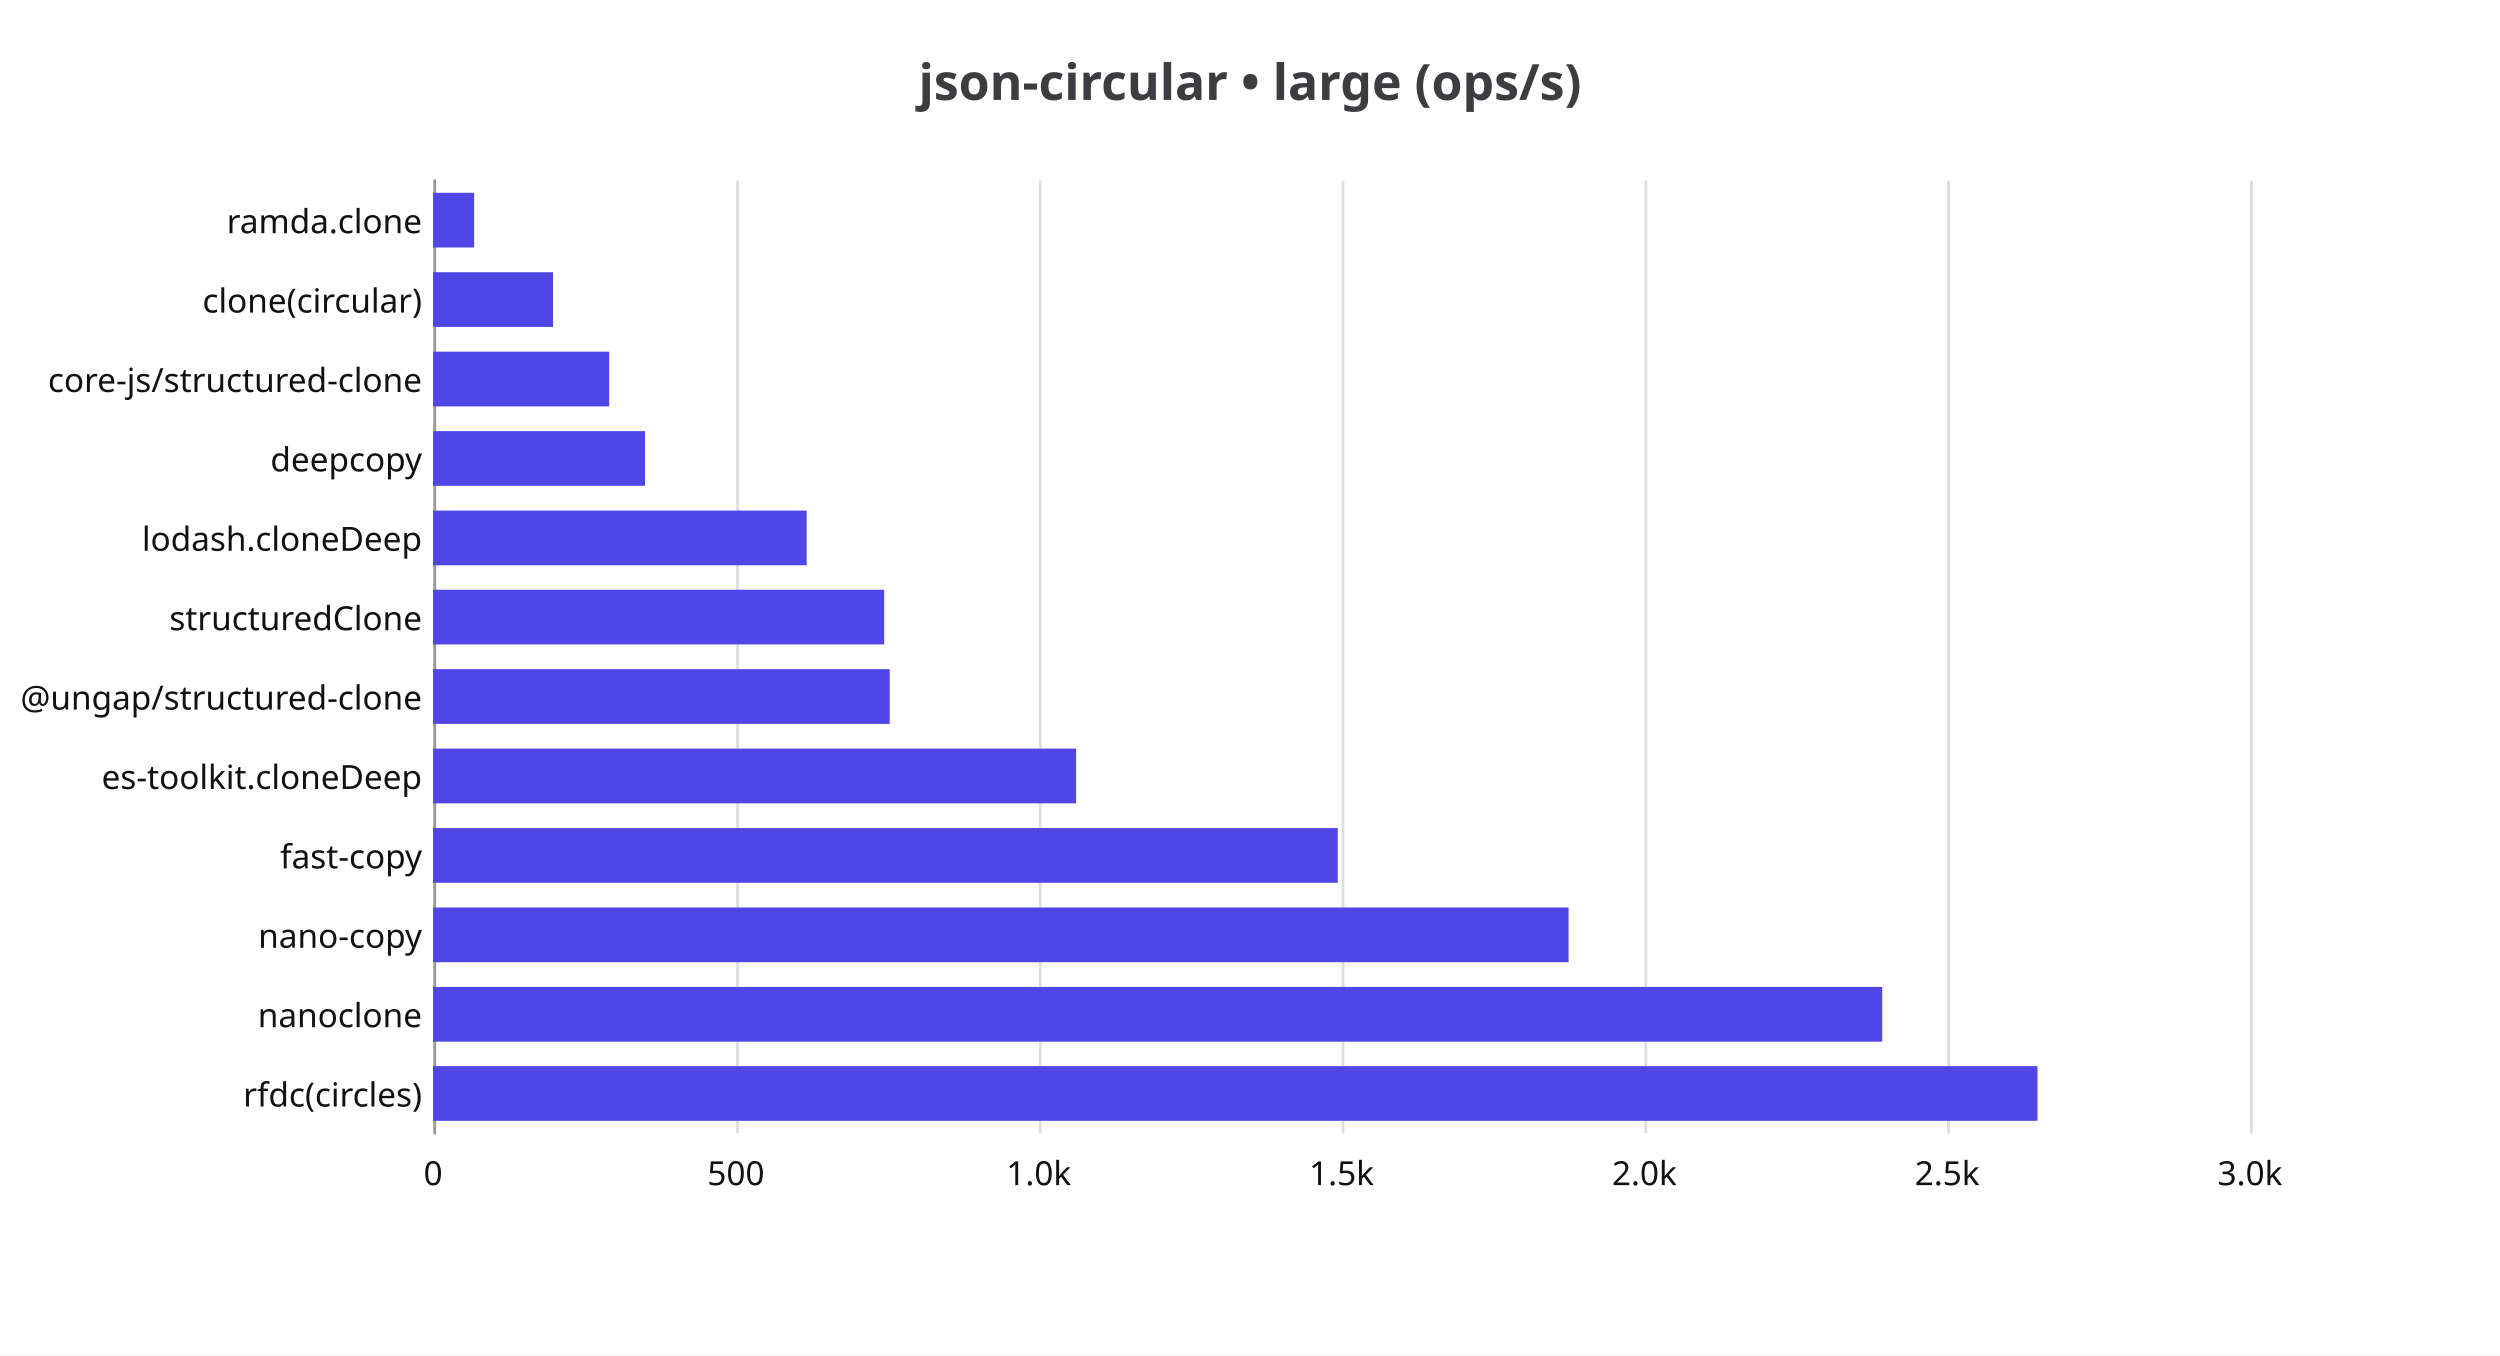
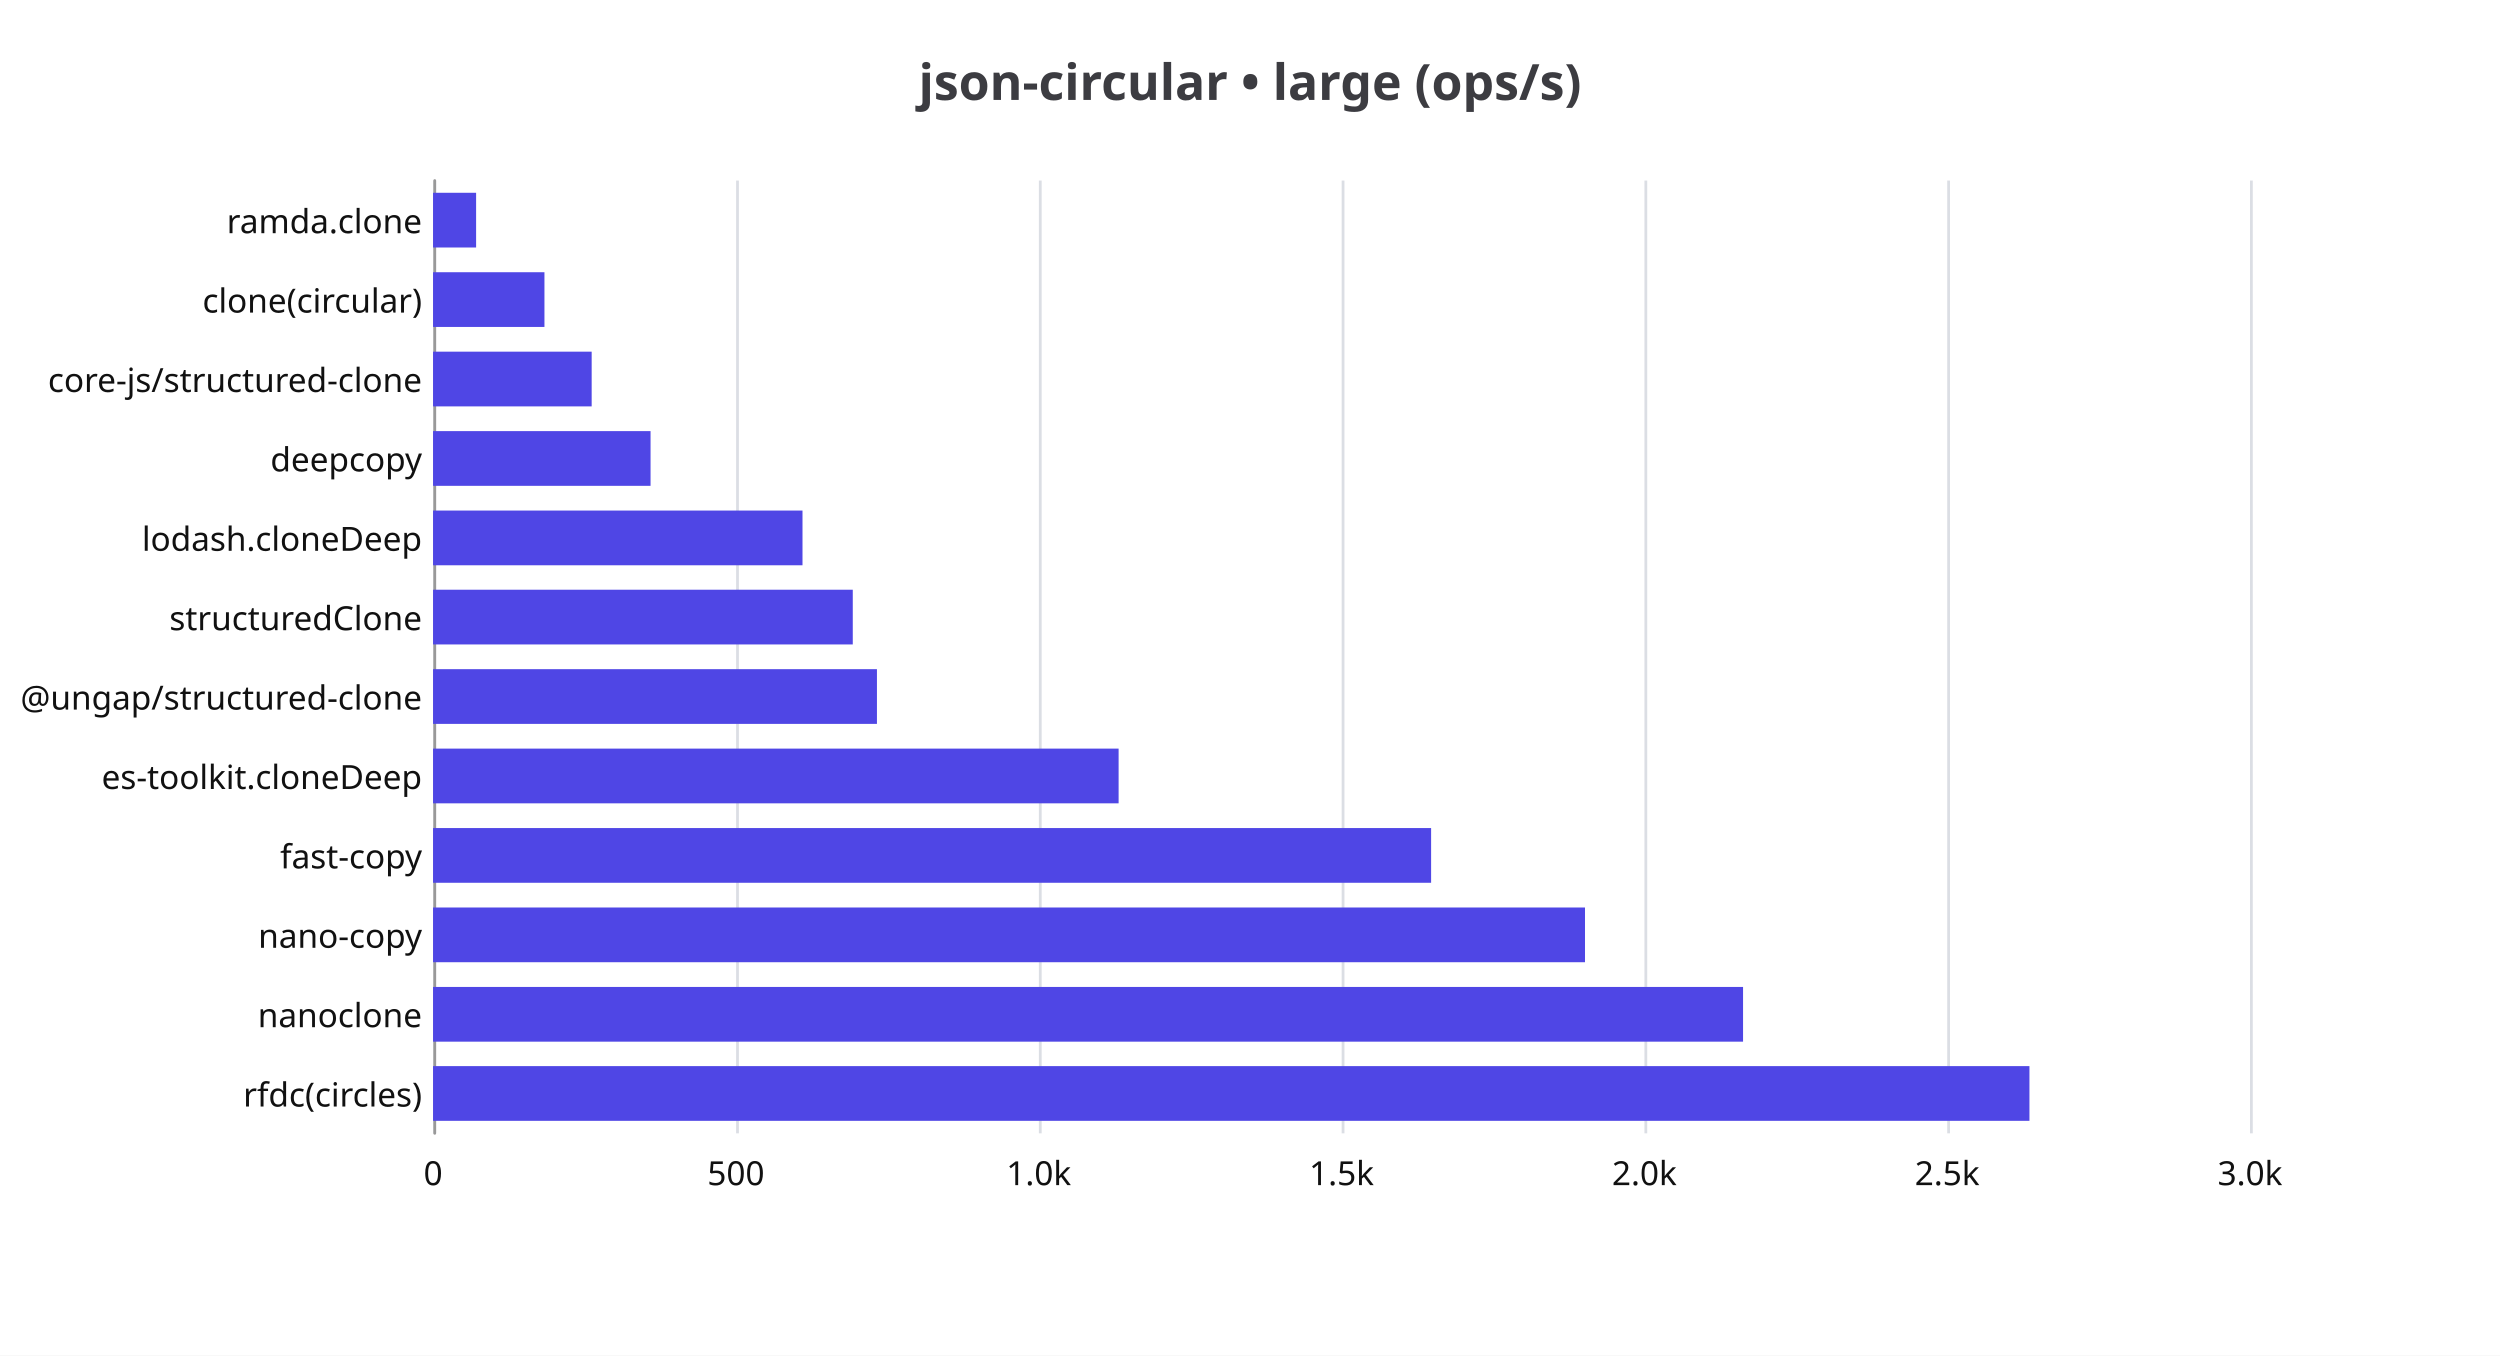
<svg xmlns="http://www.w3.org/2000/svg" width="900" height="488" version="1.1" baseProfile="full" viewBox="0 0 900 488">
  <rect width="900" height="488" x="0" y="0" fill="#ffffff" />
  <path d="M156.5 65L156.5 408" fill="none" pointer-events="visible" stroke="#dbdee4" class="zr3-cls-6" />
  <path d="M265.5 65L265.5 408" fill="none" pointer-events="visible" stroke="#dbdee4" class="zr3-cls-6" />
  <path d="M374.5 65L374.5 408" fill="none" pointer-events="visible" stroke="#dbdee4" class="zr3-cls-6" />
  <path d="M483.5 65L483.5 408" fill="none" pointer-events="visible" stroke="#dbdee4" class="zr3-cls-6" />
  <path d="M592.5 65L592.5 408" fill="none" pointer-events="visible" stroke="#dbdee4" class="zr3-cls-6" />
  <path d="M701.5 65L701.5 408" fill="none" pointer-events="visible" stroke="#dbdee4" class="zr3-cls-6" />
  <path d="M810.5 65L810.5 408" fill="none" pointer-events="visible" stroke="#dbdee4" class="zr3-cls-6" />
  <path d="M156.5 408L156.5 65" fill="none" pointer-events="visible" stroke="#999" stroke-linecap="round" class="zr3-cls-6" />
  <text dominant-baseline="central" text-anchor="end" style="font-size:12px;font-family:Microsoft YaHei;" xml:space="preserve" transform="translate(151.92 393.7083)" fill="#111">    rfdc(circles)</text>
  <text dominant-baseline="central" text-anchor="end" style="font-size:12px;font-family:Microsoft YaHei;" xml:space="preserve" transform="translate(151.92 365.125)" fill="#111">    nanoclone</text>
  <text dominant-baseline="central" text-anchor="end" style="font-size:12px;font-family:Microsoft YaHei;" xml:space="preserve" transform="translate(151.92 336.5417)" fill="#111">    nano-copy</text>
  <text dominant-baseline="central" text-anchor="end" style="font-size:12px;font-family:Microsoft YaHei;" xml:space="preserve" transform="translate(151.92 307.9583)" fill="#111">    fast-copy</text>
  <text dominant-baseline="central" text-anchor="end" style="font-size:12px;font-family:Microsoft YaHei;" xml:space="preserve" transform="translate(151.92 279.375)" fill="#111">    es-toolkit.cloneDeep</text>
  <text dominant-baseline="central" text-anchor="end" style="font-size:12px;font-family:Microsoft YaHei;" xml:space="preserve" transform="translate(151.92 250.7917)" fill="#111">    @ungap/structured-clone</text>
  <text dominant-baseline="central" text-anchor="end" style="font-size:12px;font-family:Microsoft YaHei;" xml:space="preserve" transform="translate(151.92 222.2083)" fill="#111">    structuredClone</text>
  <text dominant-baseline="central" text-anchor="end" style="font-size:12px;font-family:Microsoft YaHei;" xml:space="preserve" transform="translate(151.92 193.625)" fill="#111">    lodash.cloneDeep</text>
  <text dominant-baseline="central" text-anchor="end" style="font-size:12px;font-family:Microsoft YaHei;" xml:space="preserve" transform="translate(151.92 165.0417)" fill="#111">    deepcopy</text>
  <text dominant-baseline="central" text-anchor="end" style="font-size:12px;font-family:Microsoft YaHei;" xml:space="preserve" transform="translate(151.92 136.4583)" fill="#111">    core-js/structured-clone</text>
  <text dominant-baseline="central" text-anchor="end" style="font-size:12px;font-family:Microsoft YaHei;" xml:space="preserve" transform="translate(151.92 107.875)" fill="#111">    clone(circular)</text>
  <text dominant-baseline="central" text-anchor="end" style="font-size:12px;font-family:Microsoft YaHei;" xml:space="preserve" transform="translate(151.92 79.2917)" fill="#111">    ramda.clone</text>
  <text dominant-baseline="central" text-anchor="middle" style="font-size:12px;font-family:Microsoft YaHei;" y="6" transform="translate(155.92 416)" fill="#111">0</text>
  <text dominant-baseline="central" text-anchor="middle" style="font-size:12px;font-family:Microsoft YaHei;" y="6" transform="translate(264.9333 416)" fill="#111">500</text>
  <text dominant-baseline="central" text-anchor="middle" style="font-size:12px;font-family:Microsoft YaHei;" y="6" transform="translate(373.9467 416)" fill="#111">1.0k</text>
  <text dominant-baseline="central" text-anchor="middle" style="font-size:12px;font-family:Microsoft YaHei;" y="6" transform="translate(482.96 416)" fill="#111">1.5k</text>
  <text dominant-baseline="central" text-anchor="middle" style="font-size:12px;font-family:Microsoft YaHei;" y="6" transform="translate(591.9733 416)" fill="#111">2.0k</text>
  <text dominant-baseline="central" text-anchor="middle" style="font-size:12px;font-family:Microsoft YaHei;" y="6" transform="translate(700.9867 416)" fill="#111">2.5k</text>
  <text dominant-baseline="central" text-anchor="middle" style="font-size:12px;font-family:Microsoft YaHei;" y="6" transform="translate(810 416)" fill="#111">3.0k</text>
-   <path d="M155.9 383.8l577.6 0l0 19.7l-577.6 0Z" fill="#4F46E5" ecmeta_series_index="0" ecmeta_data_index="0" ecmeta_ssr_type="chart" class="zr3-cls-7" />
-   <path d="M155.9 355.3l521.7 0l0 19.7l-521.7 0Z" fill="#4F46E5" ecmeta_series_index="0" ecmeta_data_index="1" ecmeta_ssr_type="chart" class="zr3-cls-7" />
-   <path d="M155.9 326.7l408.8 0l0 19.7l-408.8 0Z" fill="#4F46E5" ecmeta_series_index="0" ecmeta_data_index="2" ecmeta_ssr_type="chart" class="zr3-cls-7" />
-   <path d="M155.9 298.1l325.7 0l0 19.7l-325.7 0Z" fill="#4F46E5" ecmeta_series_index="0" ecmeta_data_index="3" ecmeta_ssr_type="chart" class="zr3-cls-7" />
-   <path d="M155.9 269.5l231.5 0l0 19.7l-231.5 0Z" fill="#4F46E5" ecmeta_series_index="0" ecmeta_data_index="4" ecmeta_ssr_type="chart" class="zr3-cls-7" />
-   <path d="M155.9 240.9l164.4 0l0 19.7l-164.4 0Z" fill="#4F46E5" ecmeta_series_index="0" ecmeta_data_index="5" ecmeta_ssr_type="chart" class="zr3-cls-7" />
-   <path d="M155.9 212.3l162.4 0l0 19.7l-162.4 0Z" fill="#4F46E5" ecmeta_series_index="0" ecmeta_data_index="6" ecmeta_ssr_type="chart" class="zr3-cls-7" />
-   <path d="M155.9 183.8l134.5 0l0 19.7l-134.5 0Z" fill="#4F46E5" ecmeta_series_index="0" ecmeta_data_index="7" ecmeta_ssr_type="chart" class="zr3-cls-7" />
-   <path d="M155.9 155.2l76.3 0l0 19.7l-76.3 0Z" fill="#4F46E5" ecmeta_series_index="0" ecmeta_data_index="8" ecmeta_ssr_type="chart" class="zr3-cls-7" />
-   <path d="M155.9 126.6l63.4 0l0 19.7l-63.4 0Z" fill="#4F46E5" ecmeta_series_index="0" ecmeta_data_index="9" ecmeta_ssr_type="chart" class="zr3-cls-7" />
-   <path d="M155.9 98l43.2 0l0 19.7l-43.2 0Z" fill="#4F46E5" ecmeta_series_index="0" ecmeta_data_index="10" ecmeta_ssr_type="chart" class="zr3-cls-7" />
-   <path d="M155.9 69.4l14.8 0l0 19.7l-14.8 0Z" fill="#4F46E5" ecmeta_series_index="0" ecmeta_data_index="11" ecmeta_ssr_type="chart" class="zr3-cls-7" />
+   <path d="M155.9 383.8l574.7 0l0 19.7l-574.7 0Z" fill="#4F46E5" ecmeta_series_index="0" ecmeta_data_index="0" ecmeta_ssr_type="chart" class="zr3-cls-7" />
+   <path d="M155.9 355.3l471.6 0l0 19.7l-471.6 0Z" fill="#4F46E5" ecmeta_series_index="0" ecmeta_data_index="1" ecmeta_ssr_type="chart" class="zr3-cls-7" />
+   <path d="M155.9 326.7l414.7 0l0 19.7l-414.7 0Z" fill="#4F46E5" ecmeta_series_index="0" ecmeta_data_index="2" ecmeta_ssr_type="chart" class="zr3-cls-7" />
+   <path d="M155.9 298.1l359.3 0l0 19.7l-359.3 0Z" fill="#4F46E5" ecmeta_series_index="0" ecmeta_data_index="3" ecmeta_ssr_type="chart" class="zr3-cls-7" />
+   <path d="M155.9 269.5l246.8 0l0 19.7l-246.8 0Z" fill="#4F46E5" ecmeta_series_index="0" ecmeta_data_index="4" ecmeta_ssr_type="chart" class="zr3-cls-7" />
+   <path d="M155.9 240.9l159.8 0l0 19.7l-159.8 0Z" fill="#4F46E5" ecmeta_series_index="0" ecmeta_data_index="5" ecmeta_ssr_type="chart" class="zr3-cls-7" />
+   <path d="M155.9 212.3l151.1 0l0 19.7l-151.1 0Z" fill="#4F46E5" ecmeta_series_index="0" ecmeta_data_index="6" ecmeta_ssr_type="chart" class="zr3-cls-7" />
+   <path d="M155.9 183.8l133 0l0 19.7l-133 0Z" fill="#4F46E5" ecmeta_series_index="0" ecmeta_data_index="7" ecmeta_ssr_type="chart" class="zr3-cls-7" />
+   <path d="M155.9 155.2l78.3 0l0 19.7l-78.3 0Z" fill="#4F46E5" ecmeta_series_index="0" ecmeta_data_index="8" ecmeta_ssr_type="chart" class="zr3-cls-7" />
+   <path d="M155.9 126.6l57.1 0l0 19.7l-57.1 0Z" fill="#4F46E5" ecmeta_series_index="0" ecmeta_data_index="9" ecmeta_ssr_type="chart" class="zr3-cls-7" />
+   <path d="M155.9 98l40.1 0l0 19.7l-40.1 0Z" fill="#4F46E5" ecmeta_series_index="0" ecmeta_data_index="10" ecmeta_ssr_type="chart" class="zr3-cls-7" />
+   <path d="M155.9 69.4l15.5 0l0 19.7l-15.5 0Z" fill="#4F46E5" ecmeta_series_index="0" ecmeta_data_index="11" ecmeta_ssr_type="chart" class="zr3-cls-7" />
  <path d="M-117.7 -5l235.4 0l0 28l-235.4 0Z" transform="translate(450 20)" fill="rgb(0,0,0)" fill-opacity="0" stroke="#3c3c41" stroke-width="0" class="zr3-cls-6" />
  <text dominant-baseline="central" text-anchor="middle" style="font-size:18px;font-family:Microsoft YaHei;font-weight:bold;" xml:space="preserve" y="9" transform="translate(450 20)" fill="#3c3c41">json-circular • large (ops/s)</text>
  <style>
.zr3-cls-6:hover {
pointer-events:none;
}
.zr3-cls-7:hover {
cursor:pointer;
fill:rgba(86,77,251,1);
}



</style>
</svg>
